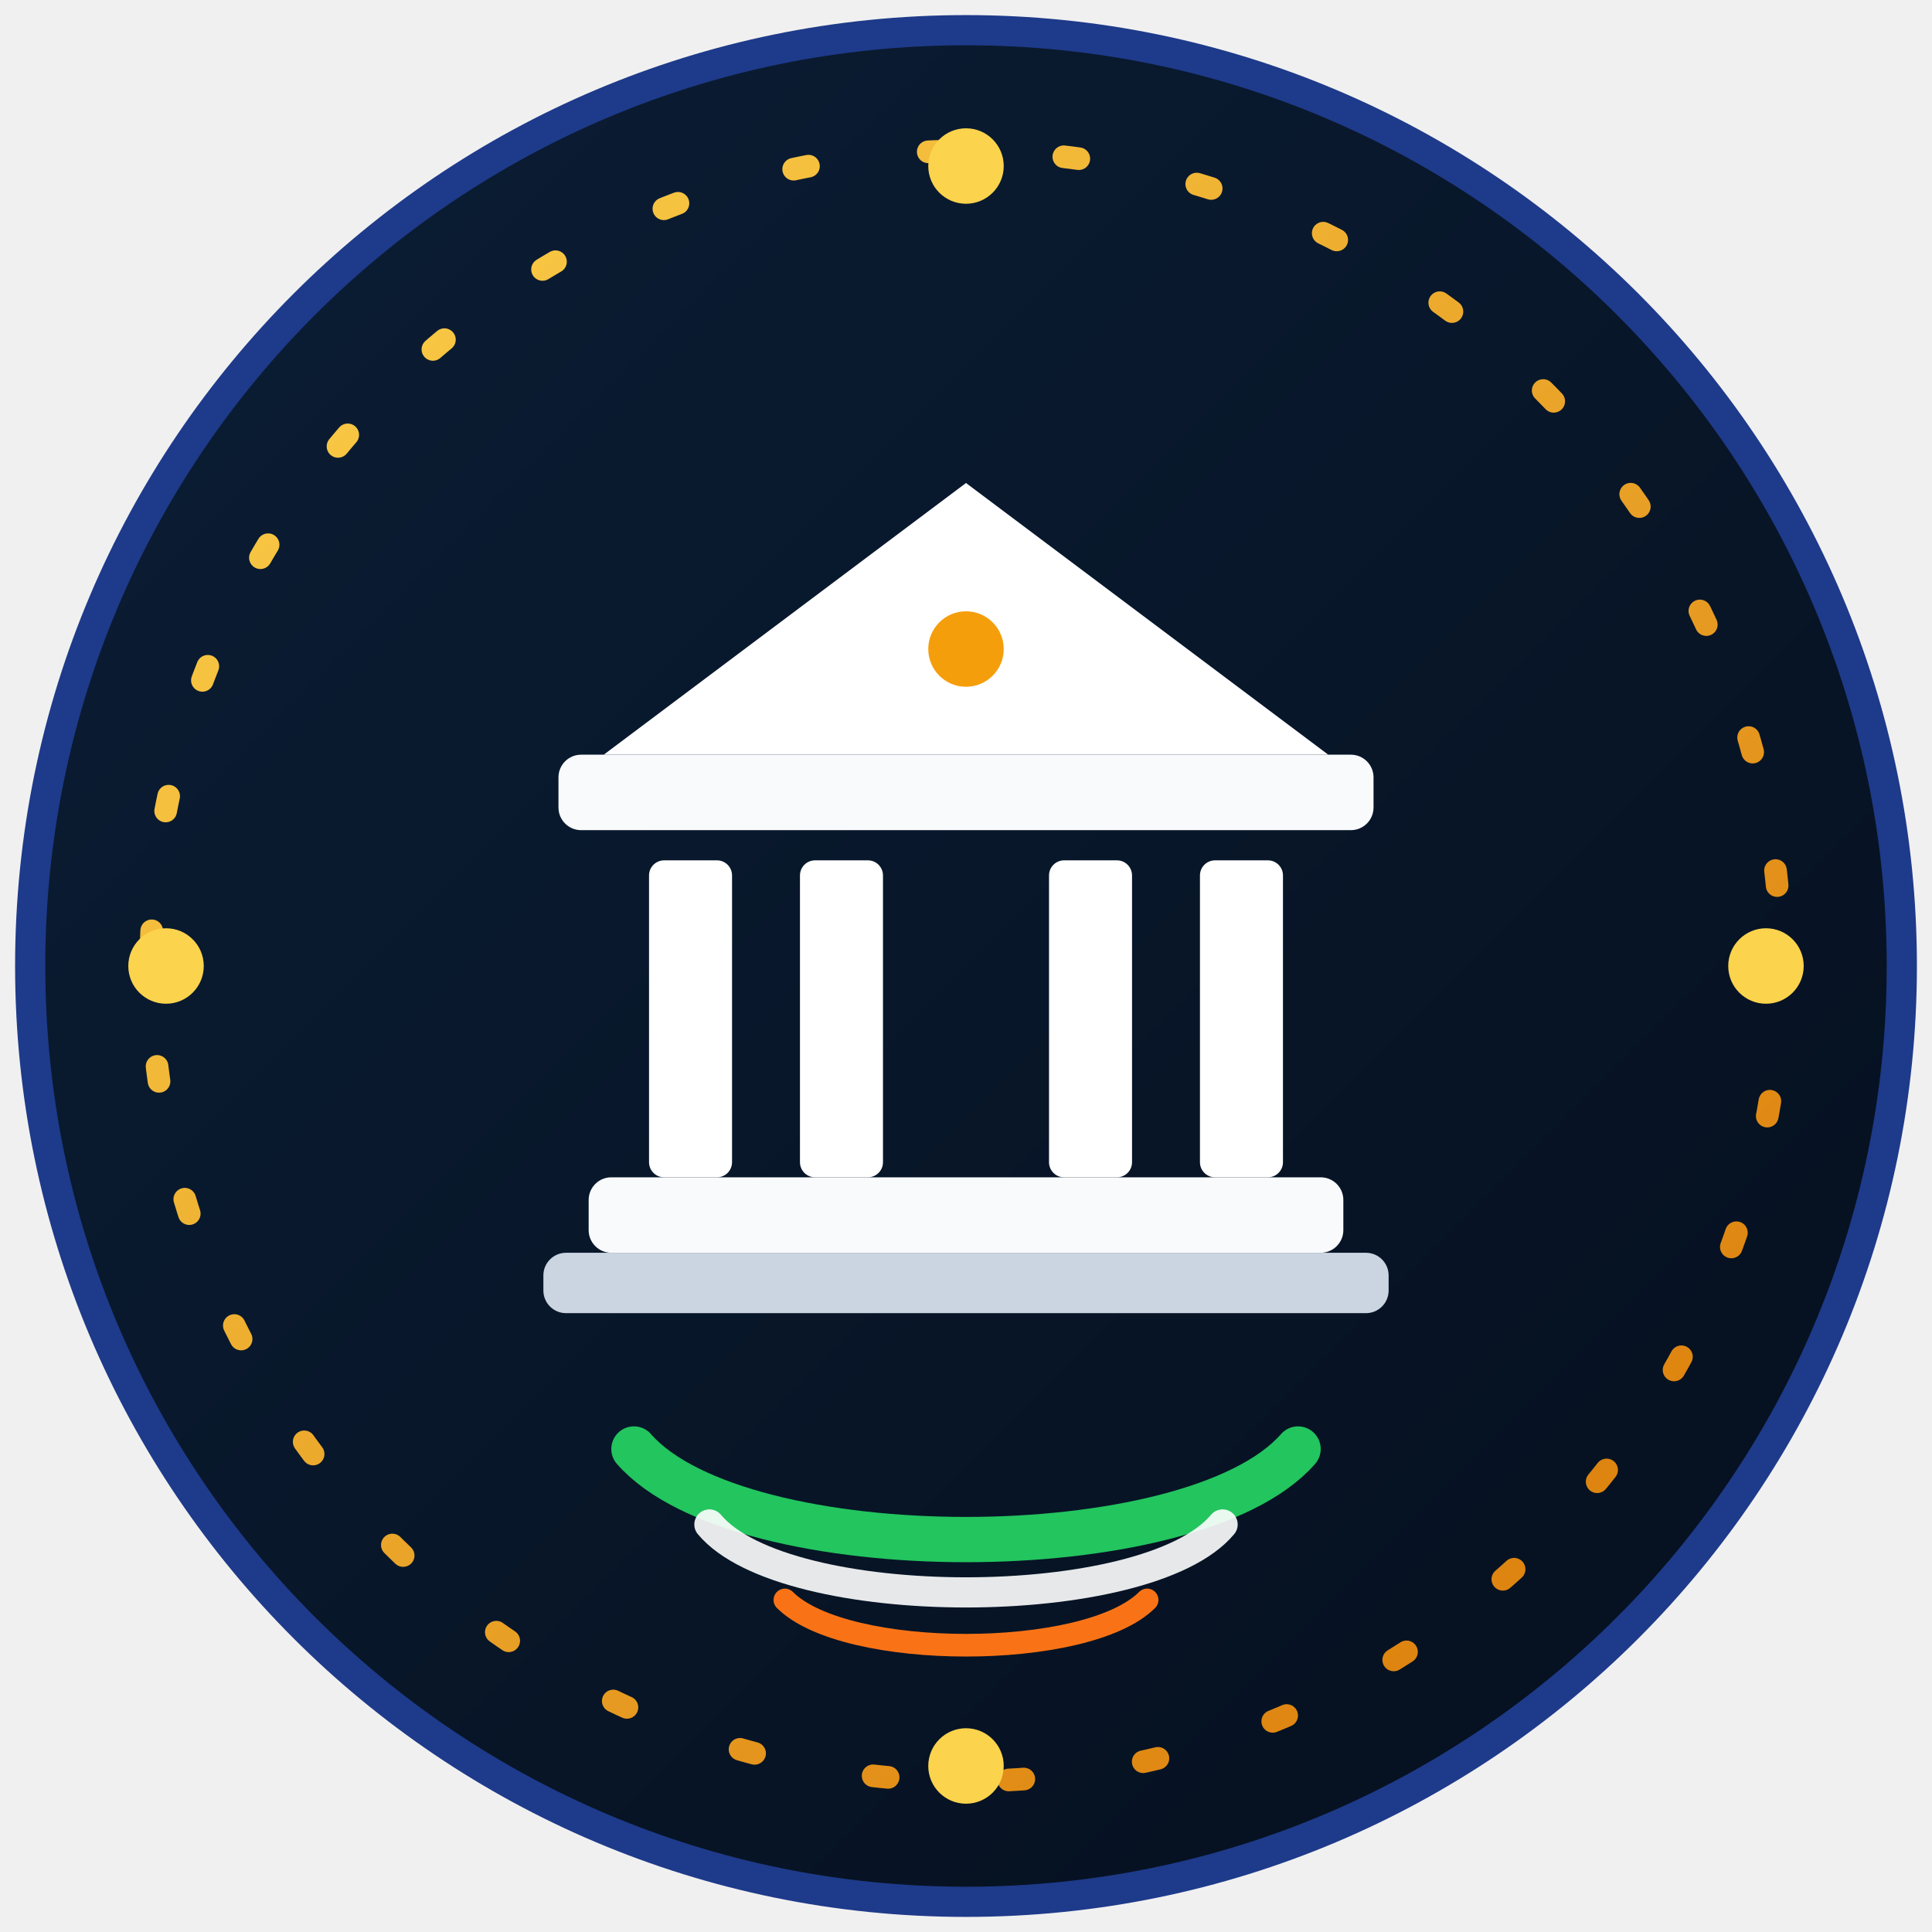
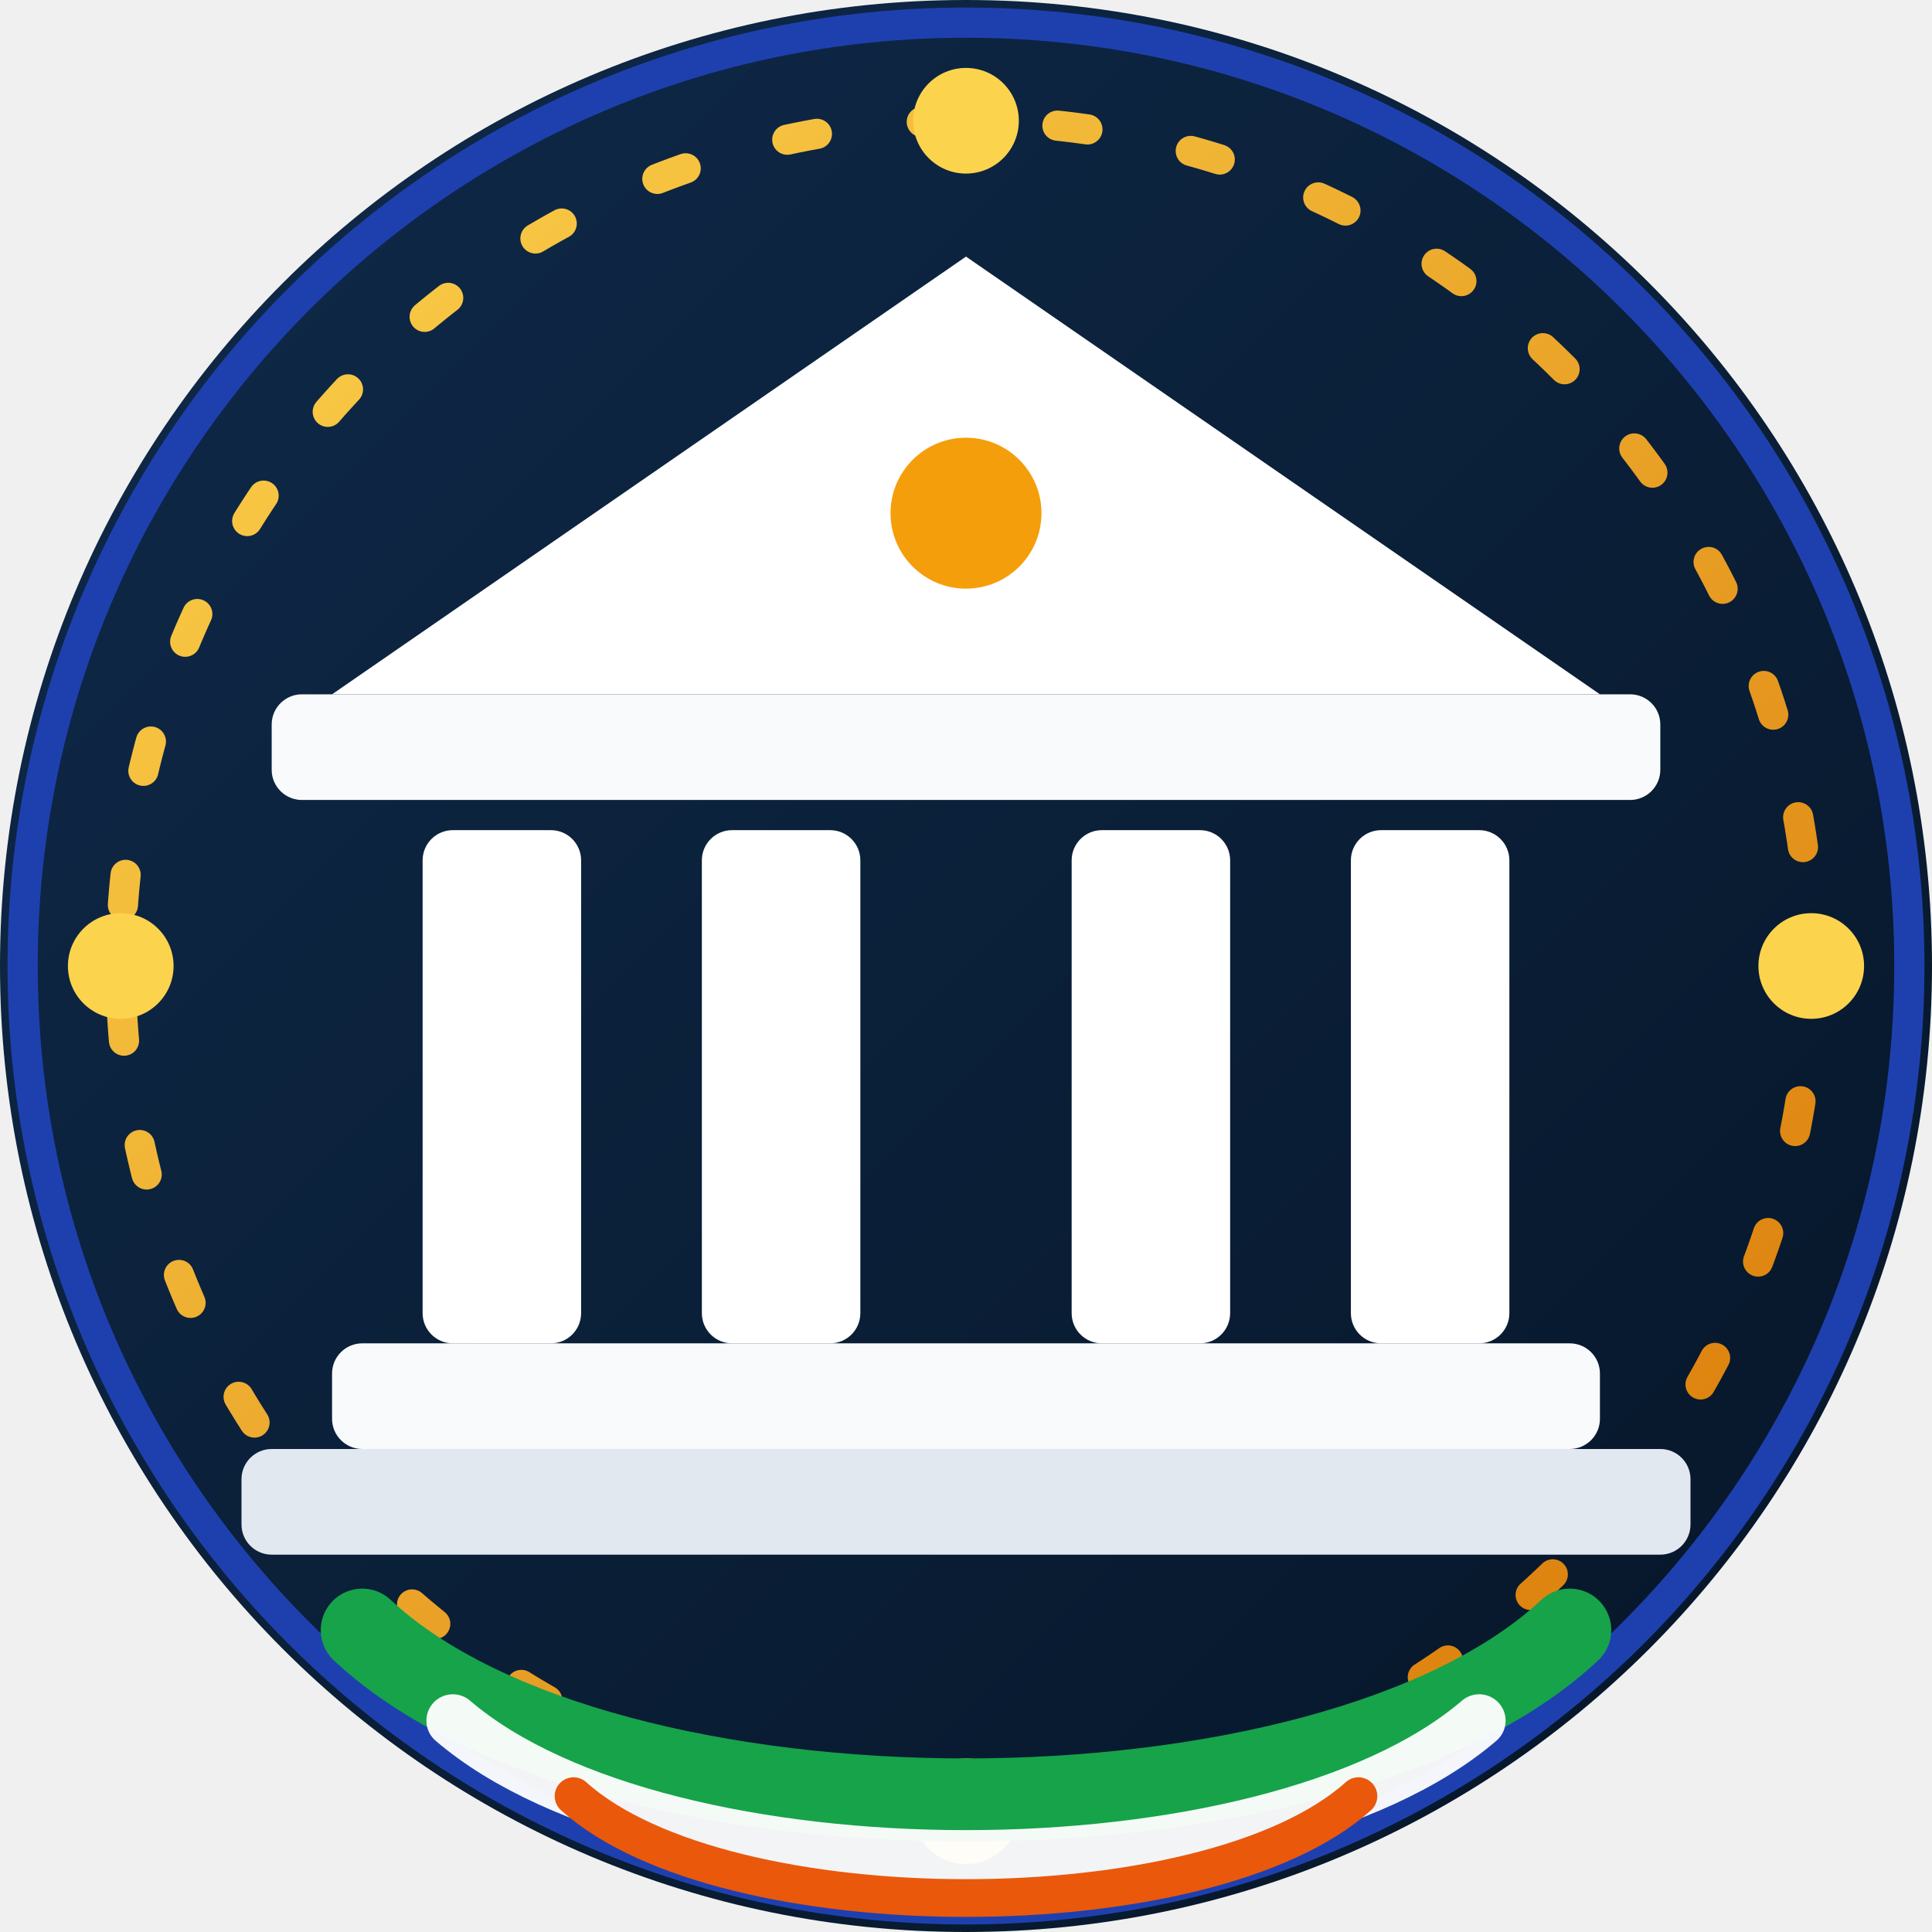
<svg xmlns="http://www.w3.org/2000/svg" viewBox="0 0 128 128" width="128" height="128">
  <defs>
    <linearGradient id="bgGrad" x1="0%" y1="0%" x2="100%" y2="100%">
-       <stop offset="0%" stop-color="#0b1e36" />
-       <stop offset="100%" stop-color="#050f1d" />
+       <stop offset="0%" stop-color="#0F2A4A" />
+       <stop offset="100%" stop-color="#061527" />
    </linearGradient>
    <linearGradient id="goldGrad" x1="0%" y1="0%" x2="100%" y2="100%">
-       <stop offset="0%" stop-color="#fcd34d" />
-       <stop offset="100%" stop-color="#d97706" />
+       <stop offset="0%" stop-color="#FCD34D" />
+       <stop offset="100%" stop-color="#D97706" />
    </linearGradient>
  </defs>
-   <circle cx="64" cy="64" r="62" fill="url(#bgGrad)" stroke="#1e3a8a" stroke-width="2" />
-   <circle cx="64" cy="64" r="54" fill="none" stroke="url(#goldGrad)" stroke-width="1.5" stroke-dasharray="1 8" stroke-linecap="round" />
-   <circle cx="64" cy="11" r="2.5" fill="#fcd34d" />
-   <circle cx="64" cy="117" r="2.5" fill="#fcd34d" />
-   <circle cx="11" cy="64" r="2.5" fill="#fcd34d" />
-   <circle cx="117" cy="64" r="2.5" fill="#fcd34d" />
-   <path d="M40 50 L64 32 L88 50 Z" fill="#ffffff" />
-   <rect x="37" y="50" width="54" height="5" rx="1.5" fill="#f8fafc" />
-   <circle cx="64" cy="43" r="2.5" fill="#f59e0b" />
-   <rect x="43" y="57" width="5.5" height="21" rx="1" fill="#ffffff" />
-   <rect x="53" y="57" width="5.5" height="21" rx="1" fill="#ffffff" />
-   <rect x="69.5" y="57" width="5.5" height="21" rx="1" fill="#ffffff" />
-   <rect x="79.5" y="57" width="5.5" height="21" rx="1" fill="#ffffff" />
-   <rect x="39" y="78" width="50" height="5" rx="1.5" fill="#f8fafc" />
-   <rect x="36" y="83" width="56" height="4" rx="1.5" fill="#cbd5e1" />
-   <path d="M42 96 C49 104, 79 104, 86 96" fill="none" stroke="#22c55e" stroke-width="3" stroke-linecap="round" />
-   <path d="M47 101 C52 107, 76 107, 81 101" fill="none" stroke="#ffffff" stroke-width="2" stroke-linecap="round" opacity="0.9" />
-   <path d="M52 106 C56 110, 72 110, 76 106" fill="none" stroke="#f97316" stroke-width="1.5" stroke-linecap="round" />
+   <circle cx="64" cy="64" r="64" fill="url(#bgGrad)" />
+   <circle cx="64" cy="64" r="62.5" fill="none" stroke="#1E40AF" stroke-width="2" />
+   <circle cx="64" cy="64" r="56" fill="none" stroke="url(#goldGrad)" stroke-width="2" stroke-dasharray="2 7" stroke-linecap="round" />
+   <circle cx="64" cy="8" r="3.5" fill="#FCD34D" />
+   <circle cx="64" cy="120" r="3.5" fill="#FCD34D" />
+   <circle cx="8" cy="64" r="3.5" fill="#FCD34D" />
+   <circle cx="120" cy="64" r="3.5" fill="#FCD34D" />
+   <path d="M22 46 L64 17 L106 46 Z" fill="#FFFFFF" />
+   <rect x="18" y="46" width="92" height="7" rx="2" fill="#F8FAFC" />
+   <circle cx="64" cy="34" r="5" fill="#F59E0B" />
+   <rect x="28" y="55" width="10.5" height="34" rx="2" fill="#FFFFFF" />
+   <rect x="46.5" y="55" width="10.5" height="34" rx="2" fill="#FFFFFF" />
+   <rect x="71" y="55" width="10.5" height="34" rx="2" fill="#FFFFFF" />
+   <rect x="89.5" y="55" width="10.5" height="34" rx="2" fill="#FFFFFF" />
+   <rect x="22" y="89" width="84" height="7" rx="2" fill="#F8FAFC" />
+   <rect x="16" y="96" width="96" height="7" rx="2" fill="#E2E8F0" />
+   <path d="M24 108 C40 123, 88 123, 104 108" fill="none" stroke="#16A34A" stroke-width="5.5" stroke-linecap="round" />
+   <path d="M30 114 C44 126, 84 126, 98 114" fill="none" stroke="#FFFFFF" stroke-width="3.5" stroke-linecap="round" opacity="0.95" />
+   <path d="M38 119 C48 128, 80 128, 90 119" fill="none" stroke="#EA580C" stroke-width="2.5" stroke-linecap="round" />
</svg>
